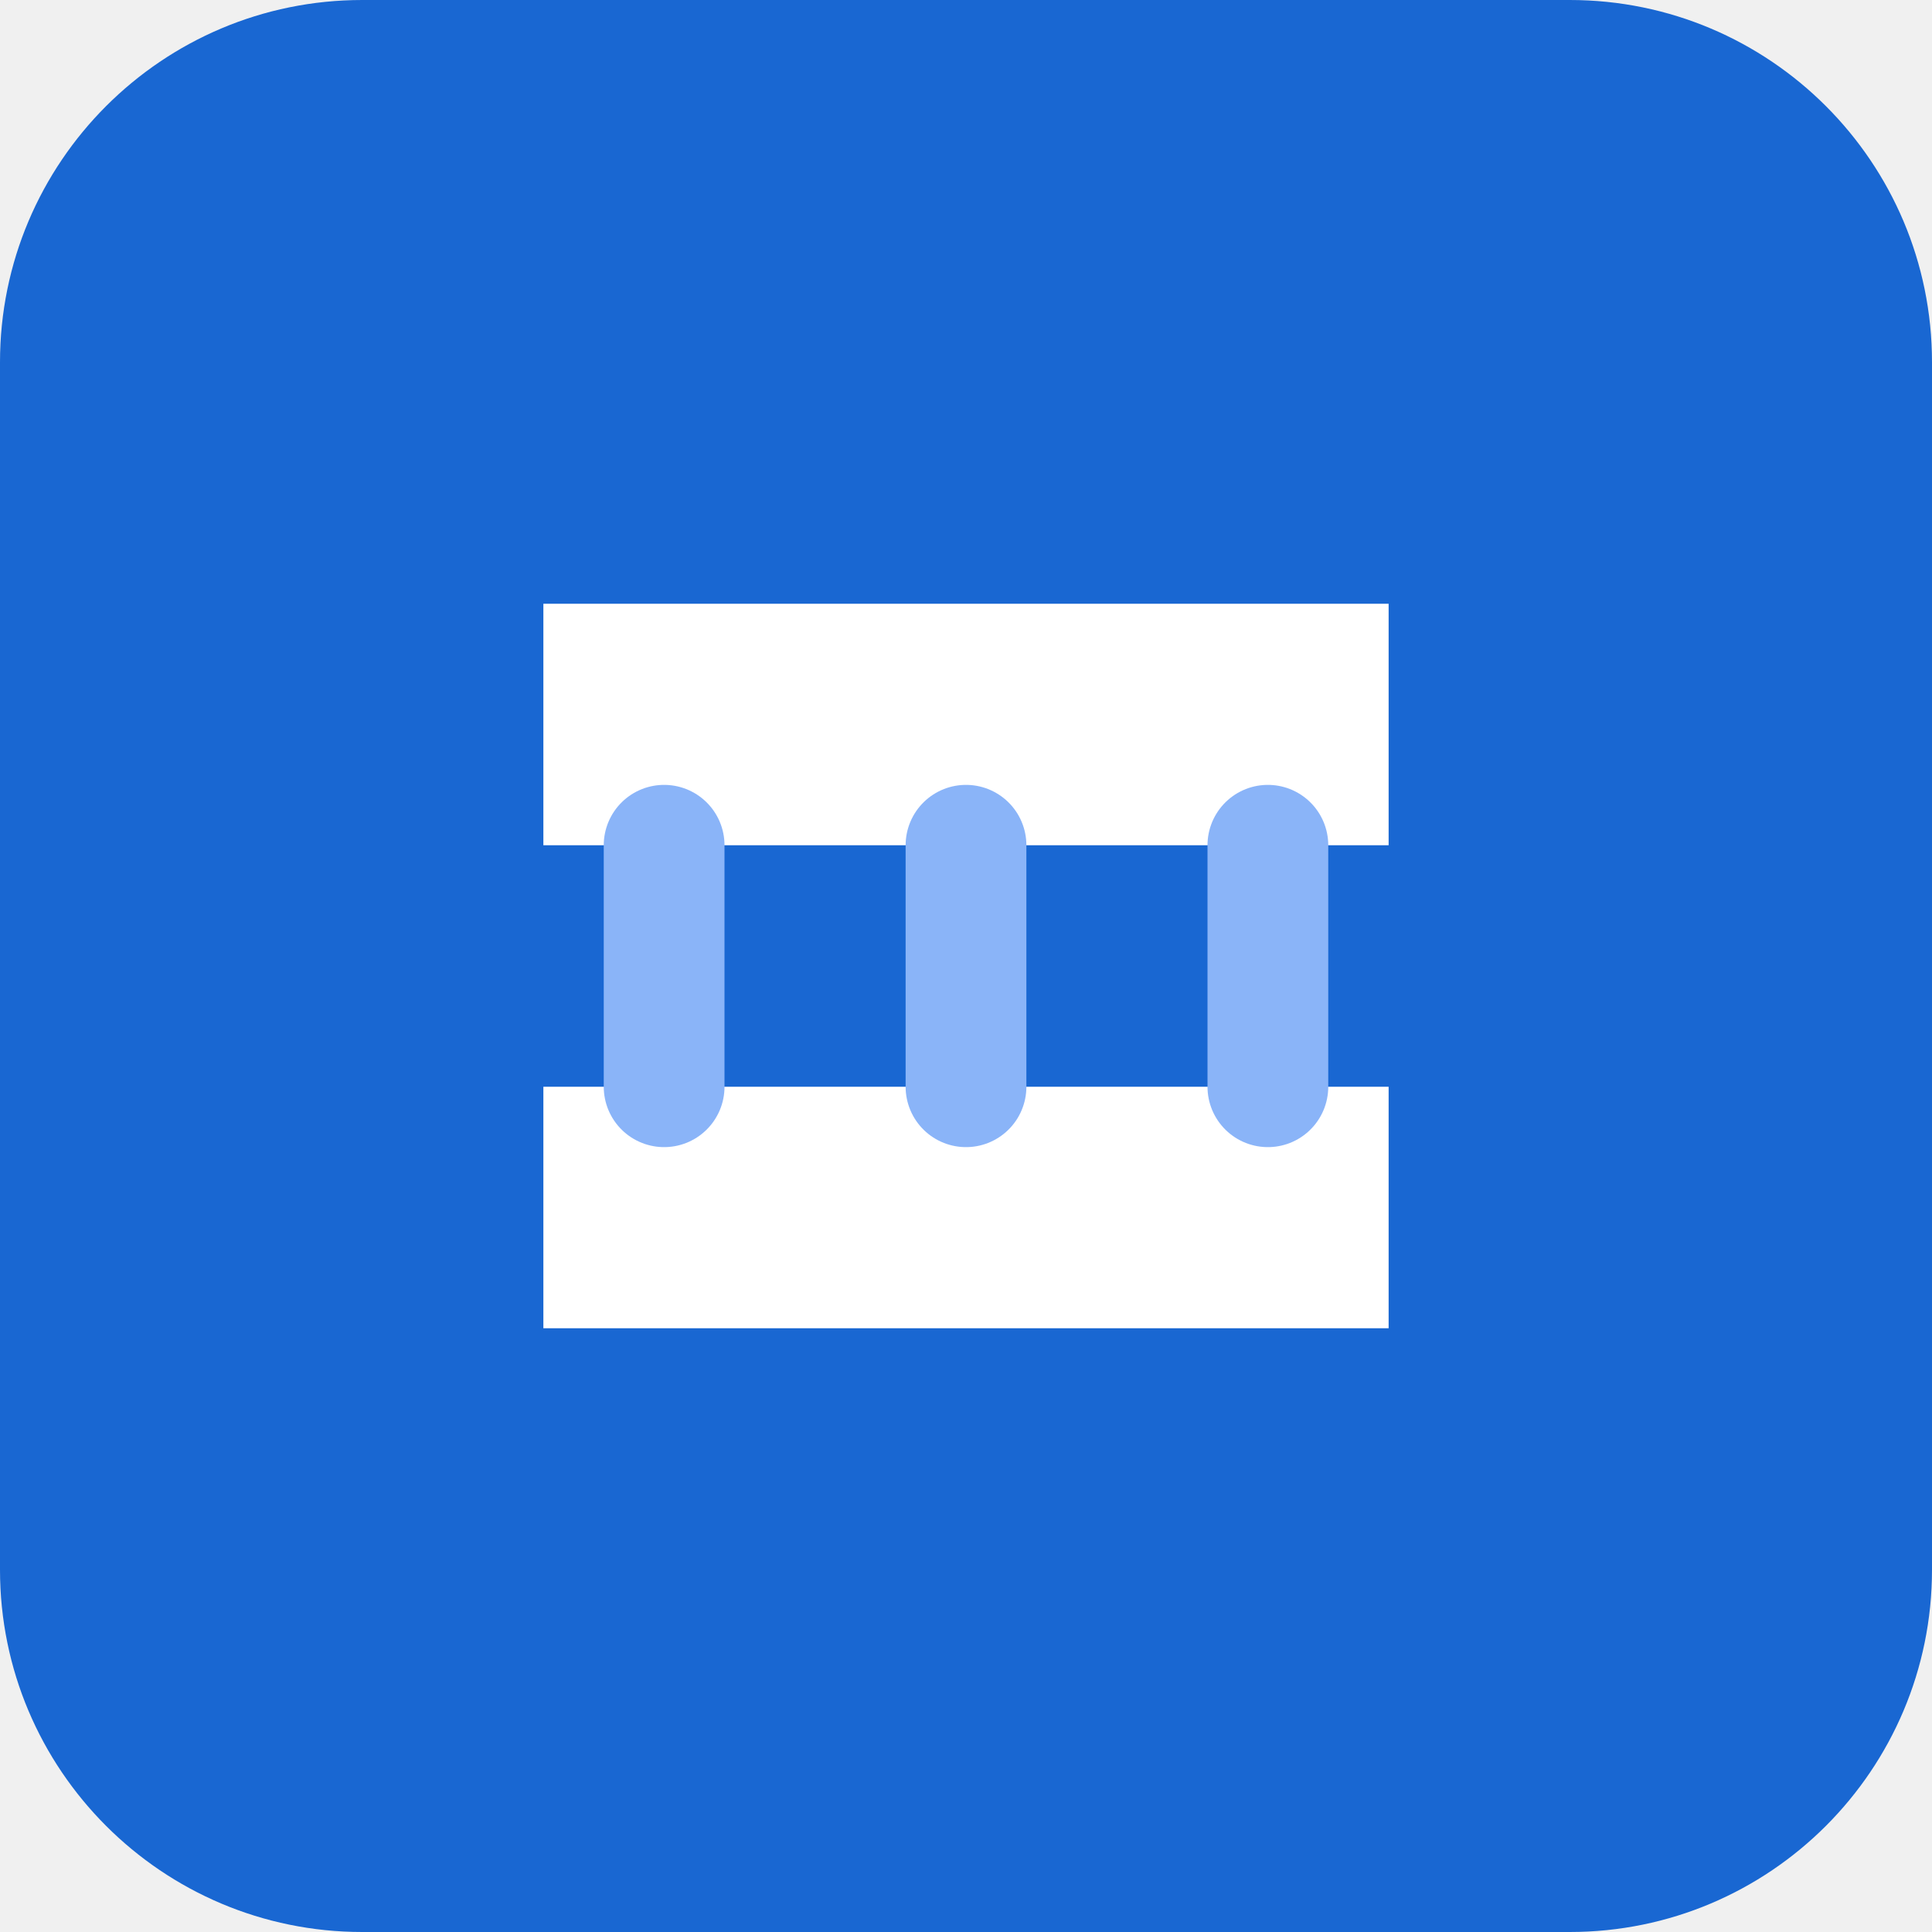
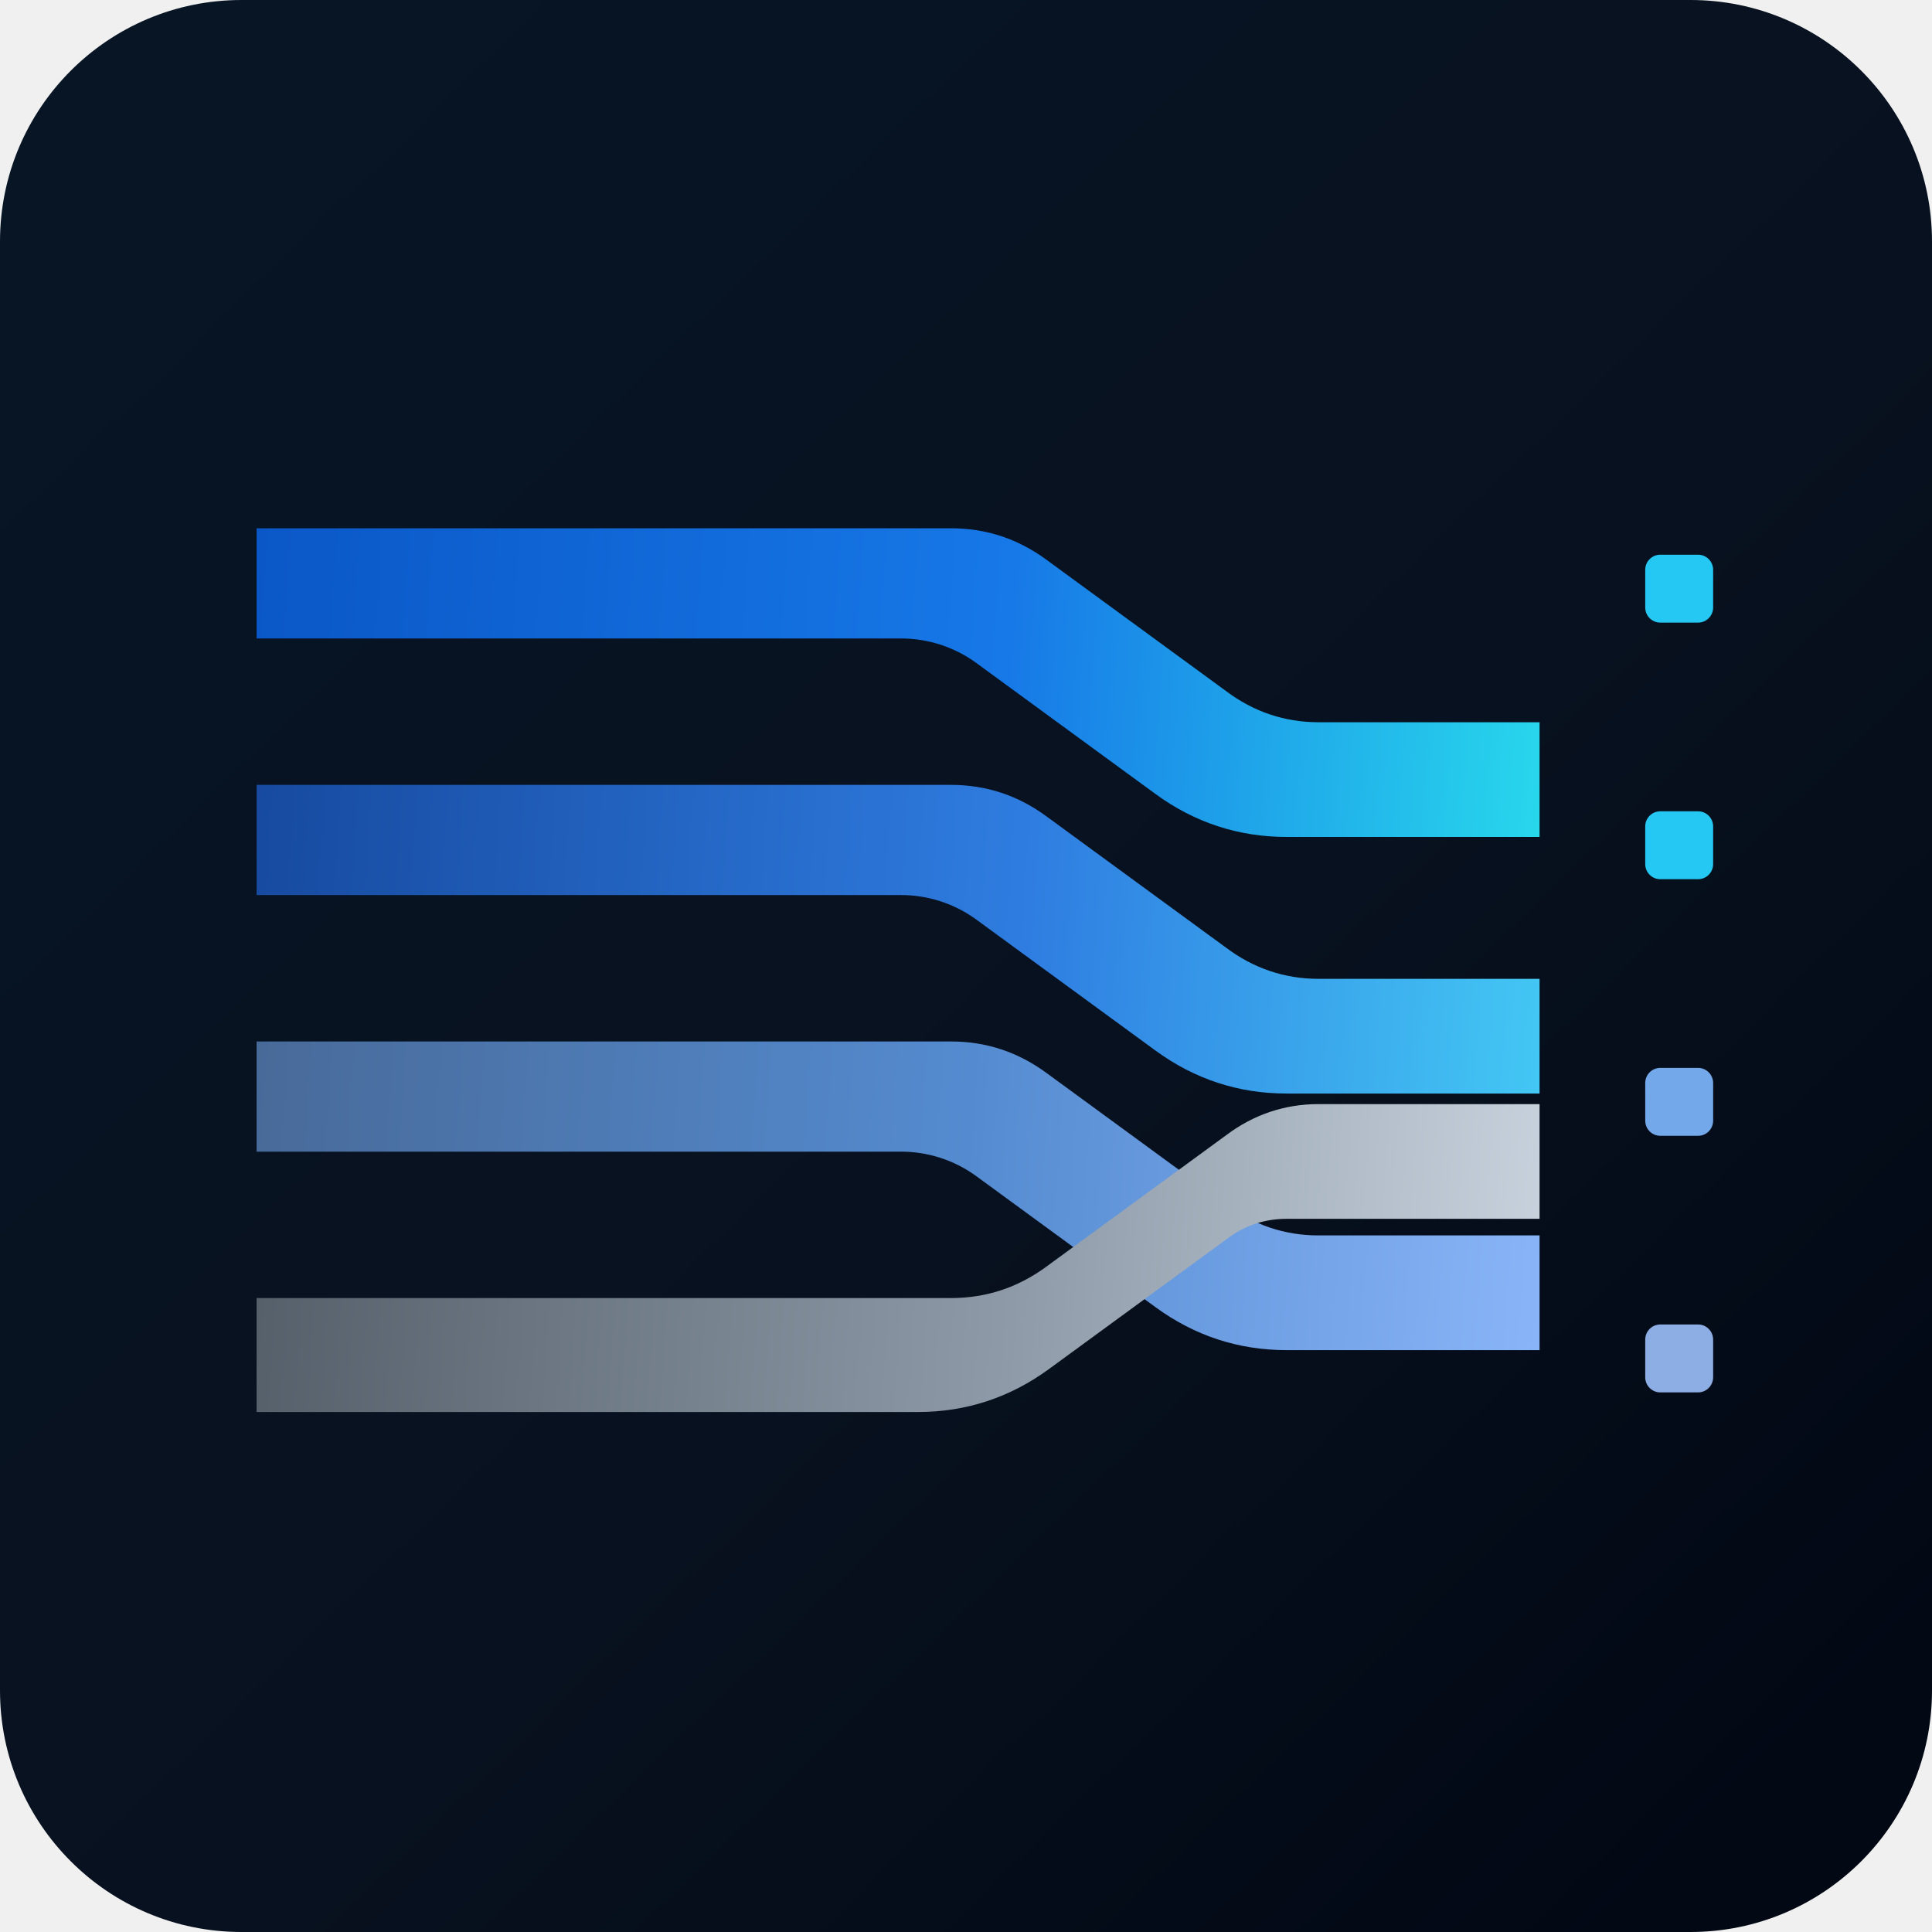
- <svg xmlns="http://www.w3.org/2000/svg" viewBox="0 0 64 64" role="img" aria-label="Enterprise Data Platform">
-   <rect width="64" height="64" rx="12" fill="#1967d2" />
-   <path d="M18 20h28v8H18zM18 36h28v8H18z" fill="#fff" />
-   <path d="M22 28v8M32 28v8M42 28v8" stroke="#8ab4f8" stroke-width="4" stroke-linecap="round" />
+ <svg xmlns="http://www.w3.org/2000/svg" viewBox="0 0 256 256" role="img" aria-label="Enterprise Data Platform">
+   <defs>
+     <linearGradient id="bg" x1="22" x2="236" y1="18" y2="238" gradientUnits="userSpaceOnUse">
+       <stop offset="0" stop-color="#071525" />
+       <stop offset="0.58" stop-color="#08111f" />
+       <stop offset="1" stop-color="#020814" />
+     </linearGradient>
+     <linearGradient id="blue" x1="34" x2="206" y1="70" y2="82" gradientUnits="userSpaceOnUse">
+       <stop offset="0" stop-color="#0b57c7" />
+       <stop offset="0.58" stop-color="#1778e7" />
+       <stop offset="1" stop-color="#28d7ec" />
+     </linearGradient>
+     <linearGradient id="blue2" x1="34" x2="206" y1="104" y2="116" gradientUnits="userSpaceOnUse">
+       <stop offset="0" stop-color="#174aa0" />
+       <stop offset="0.6" stop-color="#2f7de1" />
+       <stop offset="1" stop-color="#43c7f4" />
+     </linearGradient>
+     <linearGradient id="steel" x1="34" x2="206" y1="138" y2="150" gradientUnits="userSpaceOnUse">
+       <stop offset="0" stop-color="#486a99" />
+       <stop offset="0.55" stop-color="#548bd0" />
+       <stop offset="1" stop-color="#8ab4f8" />
+     </linearGradient>
+     <linearGradient id="silver" x1="34" x2="206" y1="172" y2="184" gradientUnits="userSpaceOnUse">
+       <stop offset="0" stop-color="#56606b" />
+       <stop offset="0.58" stop-color="#8e9aa8" />
+       <stop offset="1" stop-color="#cad4df" />
+     </linearGradient>
+   </defs>
+   <rect width="256" height="256" rx="32" fill="url(#bg)" />
+   <path d="M34 70h92c4.7 0 8.9 1.4 12.7 4.2l23.8 17.4c3.6 2.7 7.7 4.1 12.2 4.1H204v15.2h-33.5c-6.4 0-12.2-1.9-17.4-5.7l-23.8-17.4a16.9 16.9 0 0 0-10-3.2H34Z" fill="url(#blue)" />
+   <path d="M34 104h92c4.7 0 8.9 1.4 12.7 4.2l23.8 17.4c3.6 2.7 7.7 4.1 12.2 4.1H204v15.2h-33.5c-6.4 0-12.2-1.9-17.4-5.7l-23.8-17.4a16.9 16.9 0 0 0-10-3.2H34Z" fill="url(#blue2)" />
+   <path d="M34 138h92c4.7 0 8.9 1.4 12.7 4.2l23.8 17.4c3.6 2.7 7.7 4.1 12.2 4.1H204v15.2h-33.5c-6.4 0-12.2-1.9-17.4-5.7l-23.8-17.4a16.9 16.9 0 0 0-10-3.2H34Z" fill="url(#steel)" />
+   <path d="M34 172h92c4.7 0 8.9-1.4 12.7-4.2l23.8-17.4c3.6-2.7 7.7-4.1 12.2-4.1H204v15.2h-33.5c-2.8 0-5.4.8-7.7 2.5L139 181.4c-5.2 3.8-11 5.7-17.4 5.7H34Z" fill="url(#silver)" />
+   <rect x="218" y="73.5" width="9" height="9" rx="2" fill="#24c8f2" />
+   <rect x="218" y="107.5" width="9" height="9" rx="2" fill="#24c8f2" />
+   <rect x="218" y="141.5" width="9" height="9" rx="2" fill="#73a8ea" />
+   <rect x="218" y="175.5" width="9" height="9" rx="2" fill="#8daee4" />
</svg>
